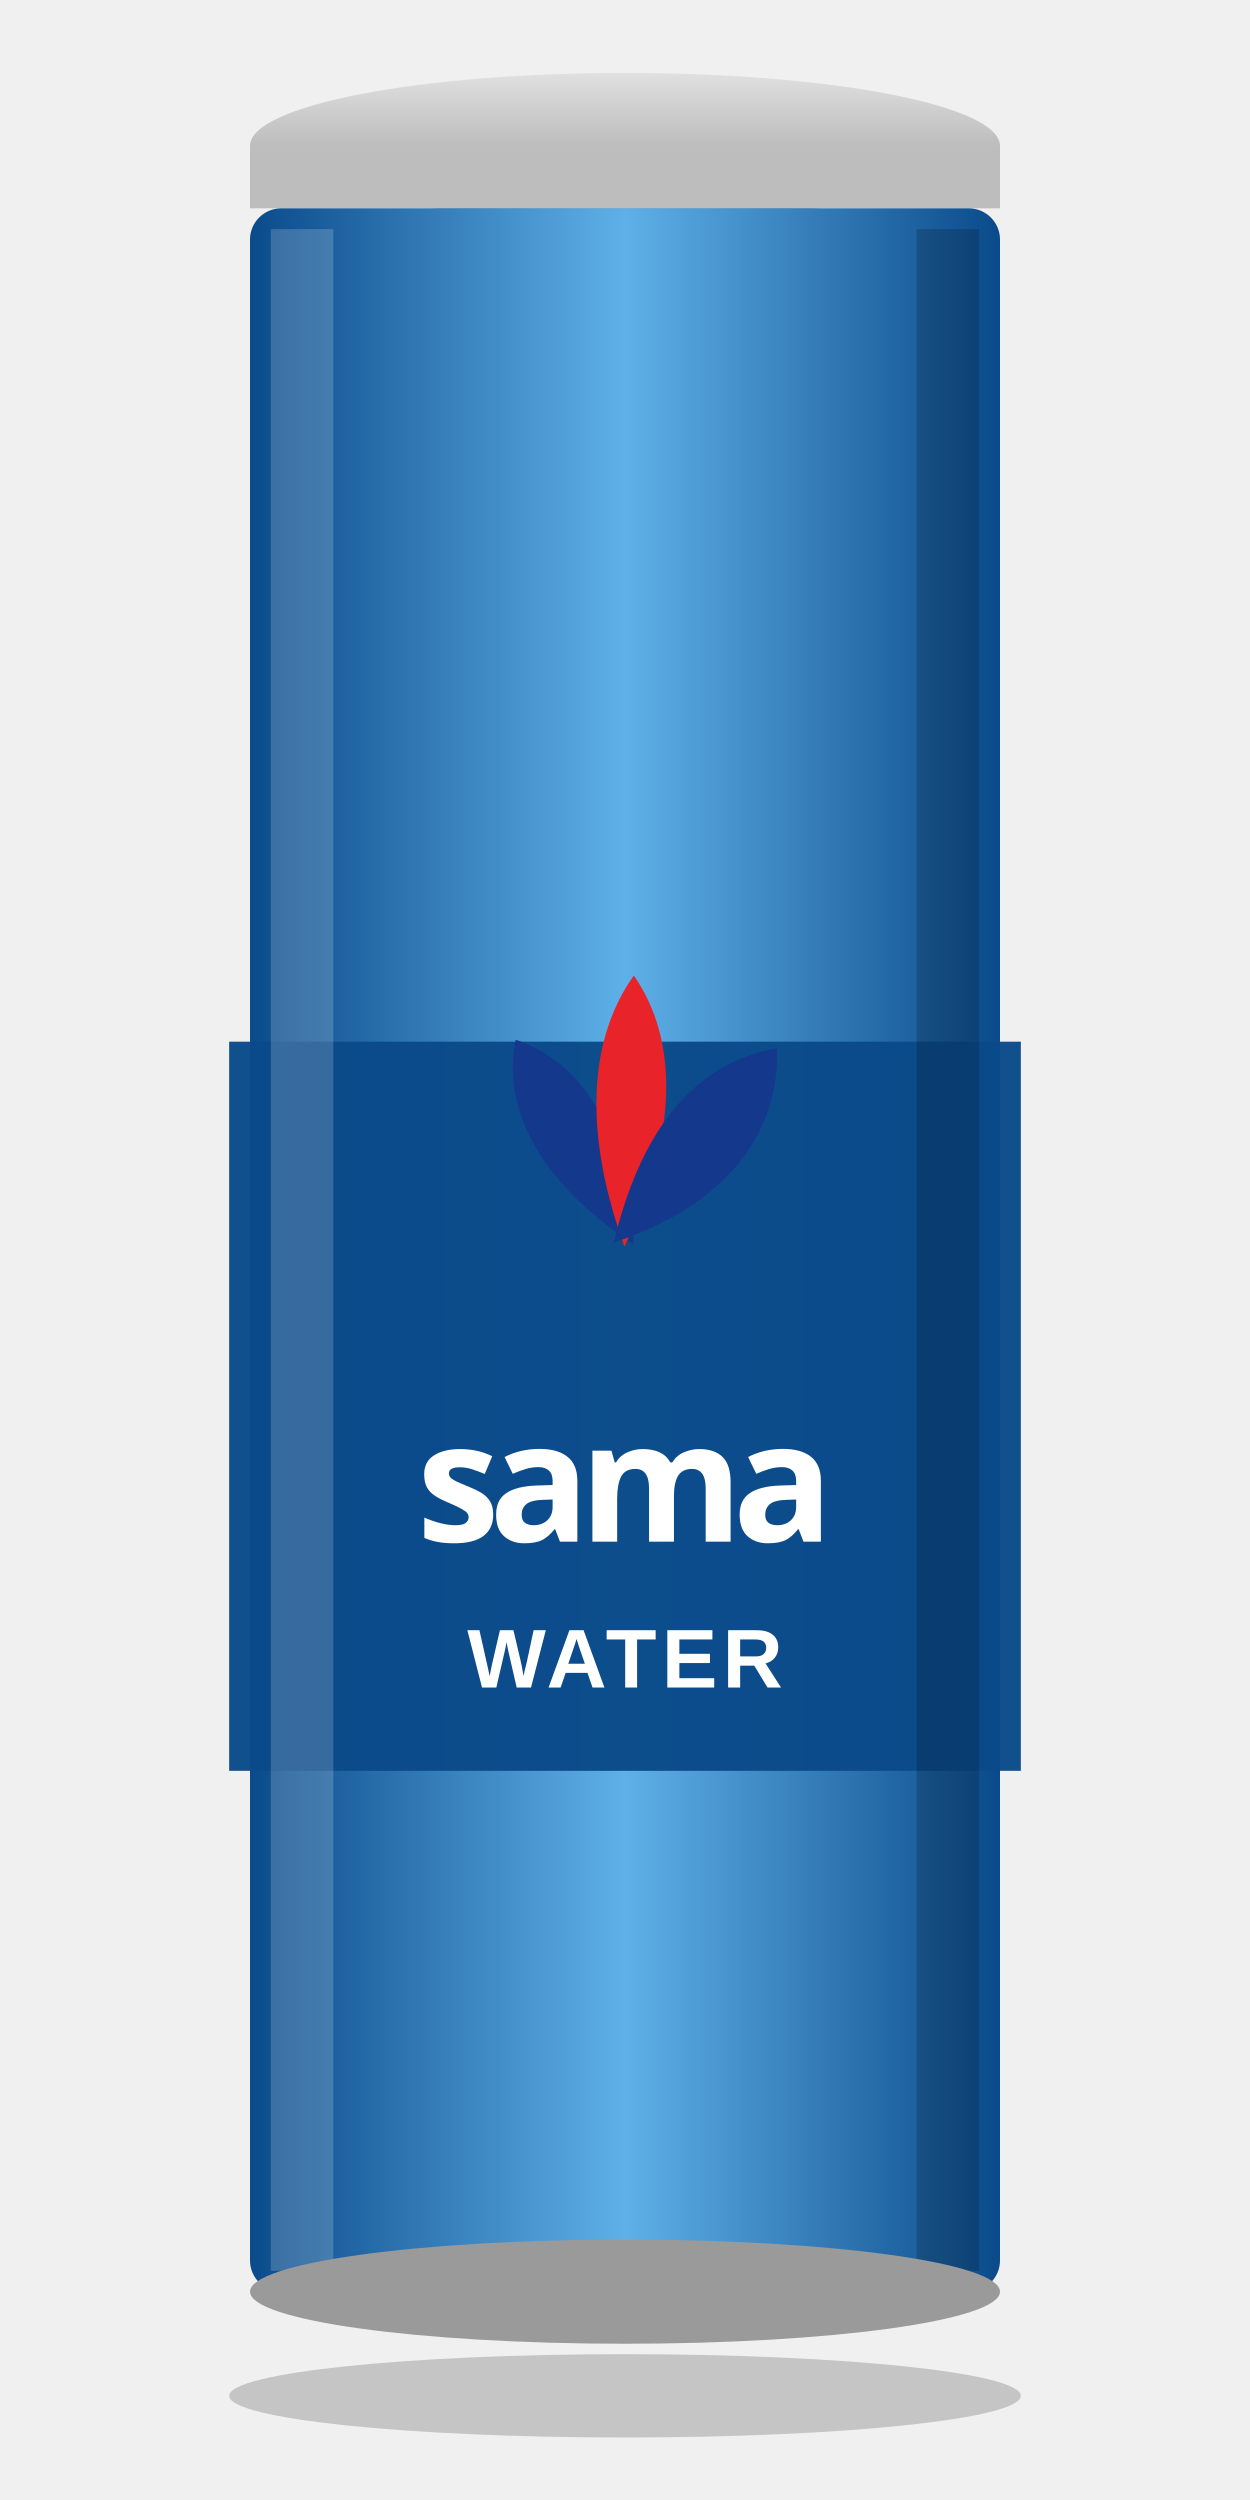
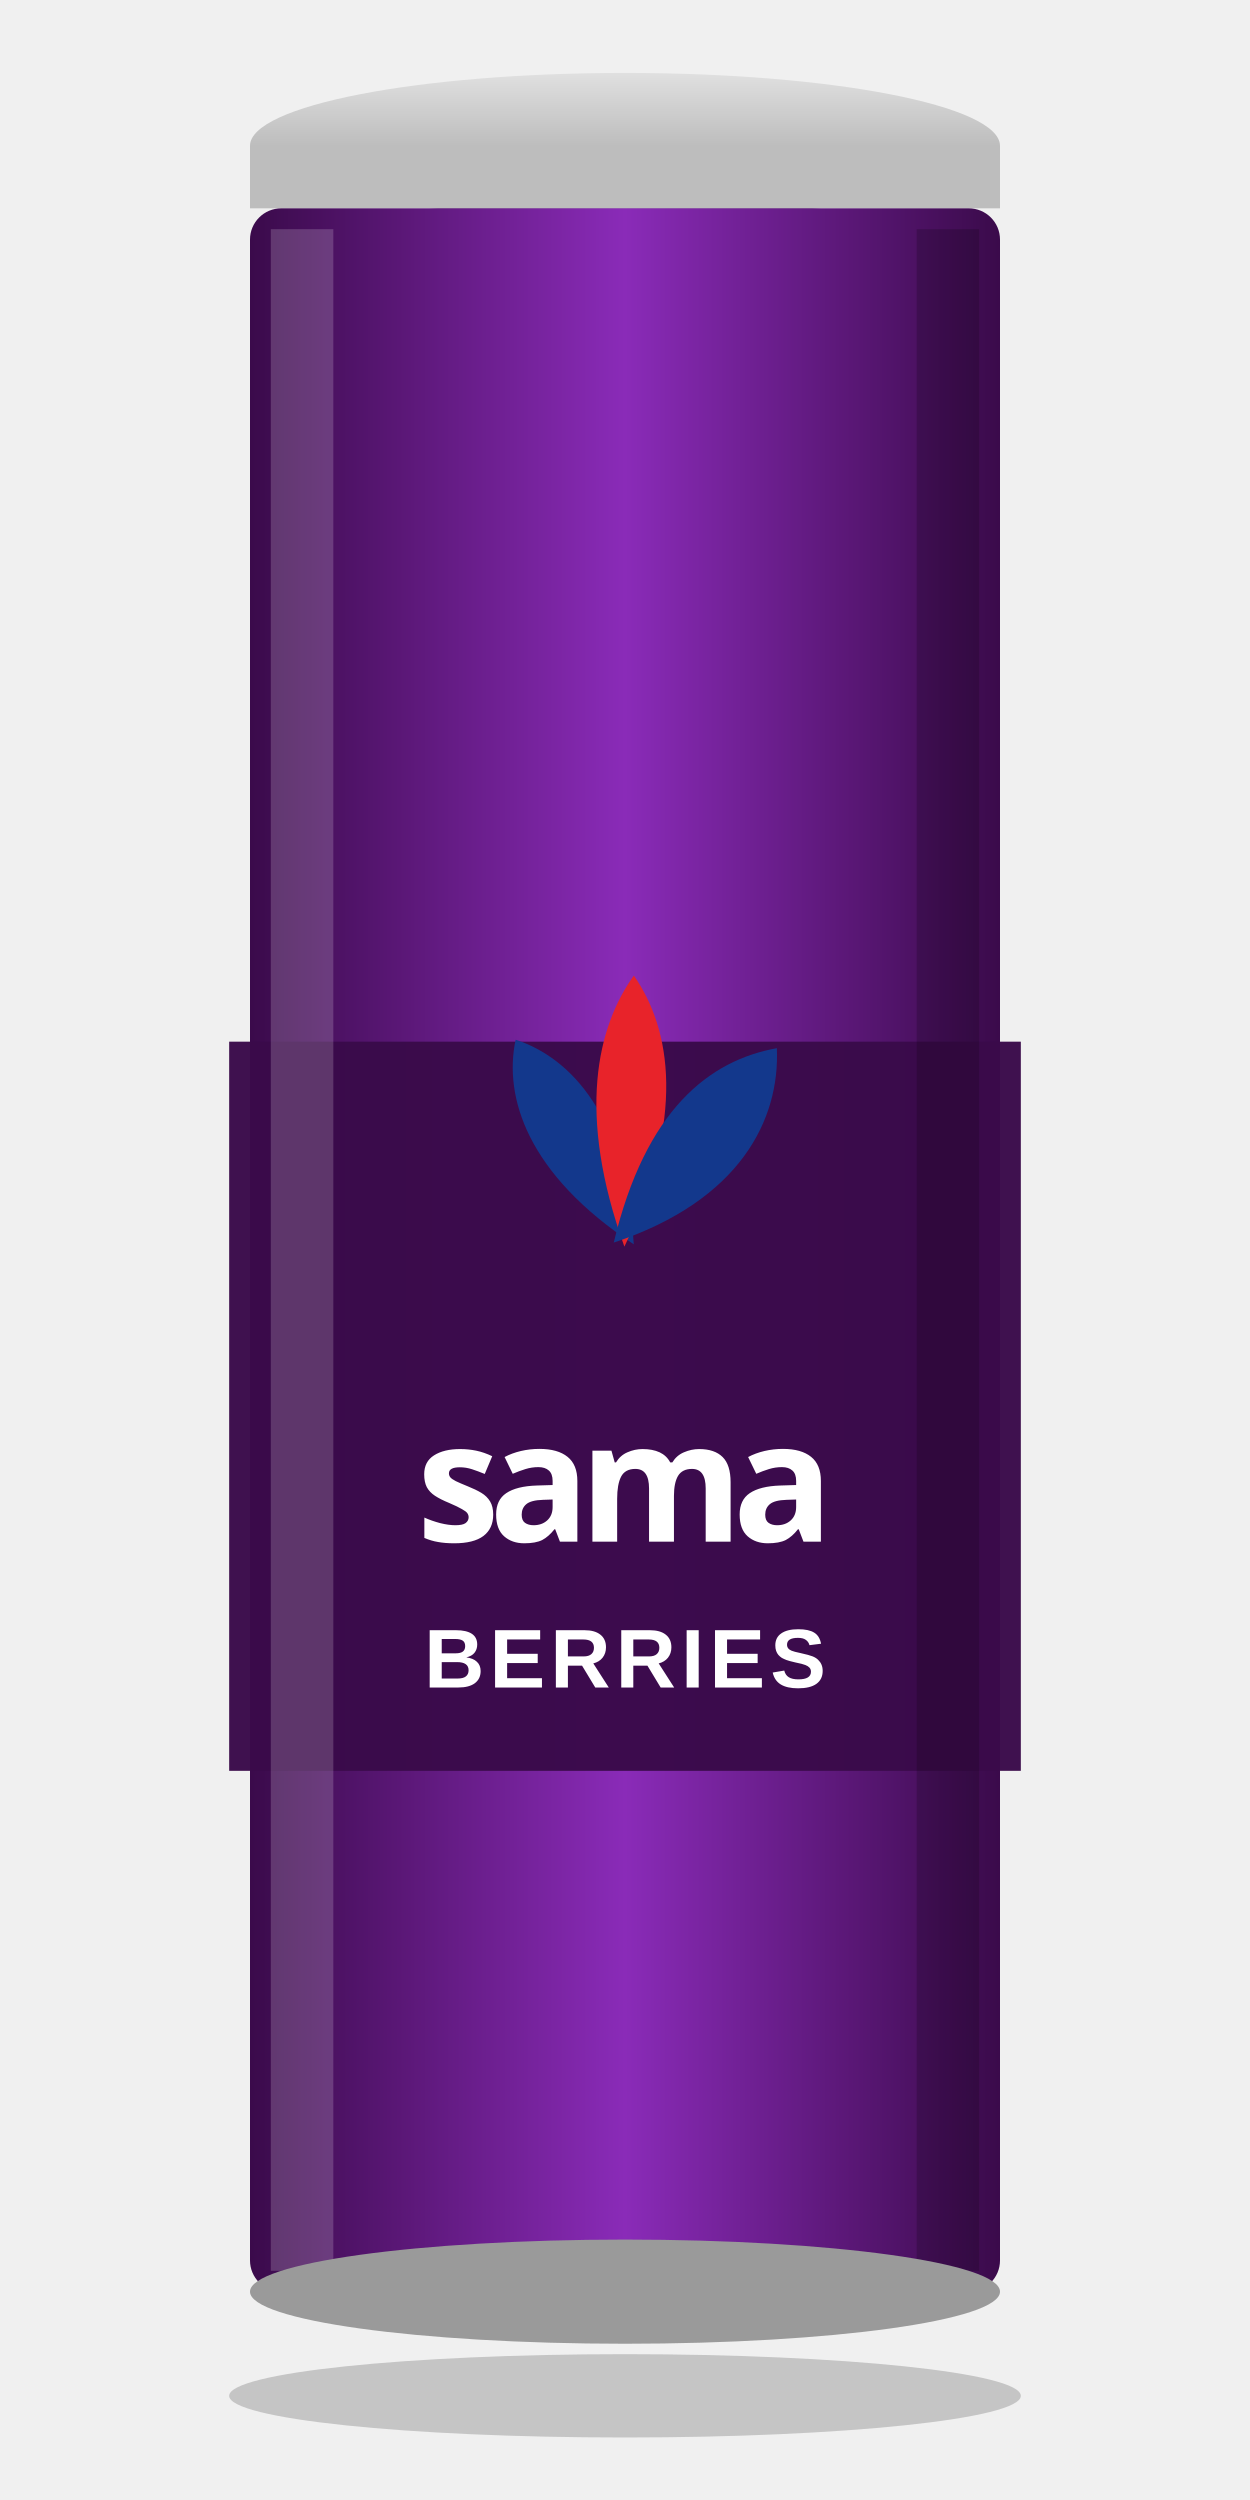
- <svg xmlns="http://www.w3.org/2000/svg" viewBox="0 0 120 240" role="img" aria-label="WATER">
+ <svg xmlns="http://www.w3.org/2000/svg" viewBox="0 0 120 240" role="img" aria-label="BERRIES">
  <defs>
    <linearGradient id="body" x1="0" x2="1" y1="0" y2="0">
-       <stop offset="0" stop-color="#0a4a8a" />
-       <stop offset="0.5" stop-color="#5fb0e8" />
-       <stop offset="1" stop-color="#0a4a8a" />
+       <stop offset="0" stop-color="#3a0a4a" />
+       <stop offset="0.5" stop-color="#8a2bb8" />
+       <stop offset="1" stop-color="#3a0a4a" />
    </linearGradient>
    <linearGradient id="top" x1="0" x2="0" y1="0" y2="1">
      <stop offset="0" stop-color="#e0e0e0" />
      <stop offset="1" stop-color="#9a9a9a" />
    </linearGradient>
  </defs>
  <ellipse cx="60" cy="230" rx="38" ry="4" fill="#000" opacity="0.18" />
  <ellipse cx="60" cy="14" rx="36" ry="7" fill="url(#top)" />
  <rect x="24" y="14" width="72" height="6" fill="#bdbdbd" />
  <rect x="24" y="20" width="72" height="200" rx="3" fill="url(#body)" />
-   <rect x="22" y="100" width="76" height="70" fill="#0a4a8a" opacity="0.97" />
+   <rect x="22" y="100" width="76" height="70" fill="#3a0a4a" opacity="0.97" />
  <rect x="26" y="22" width="6" height="196" fill="#ffffff" opacity="0.18" />
  <rect x="88" y="22" width="6" height="196" fill="#000000" opacity="0.18" />
  <g transform="translate(60,118)">
    <path transform="rotate(-30) scale(0.42)" d="M0,4 C-13,-22 -9,-40 0,-50 C9,-40 13,-22 0,4 Z" fill="#13388c" />
    <path transform="rotate(2) scale(0.42)" d="M0,4 C-12,-26 -8,-46 0,-58 C9,-46 13,-26 0,4 Z" fill="#e8232a" />
    <path transform="rotate(40) scale(0.42)" d="M0,4 C-14,-24 -10,-42 0,-54 C11,-42 16,-22 0,4 Z" fill="#13388c" />
  </g>
  <text x="60" y="148" text-anchor="middle" font-family="Verdana, Tahoma, sans-serif" font-size="16" font-weight="800" fill="#ffffff" letter-spacing="-1">sama</text>
-   <text x="60" y="162" text-anchor="middle" font-family="Arial, sans-serif" font-size="8" font-weight="700" fill="#ffffff" letter-spacing="0.5">WATER</text>
+   <text x="60" y="162" text-anchor="middle" font-family="Arial, sans-serif" font-size="8" font-weight="700" fill="#ffffff" letter-spacing="0.5">BERRIES</text>
  <ellipse cx="60" cy="220" rx="36" ry="5" fill="#9a9a9a" />
</svg>
